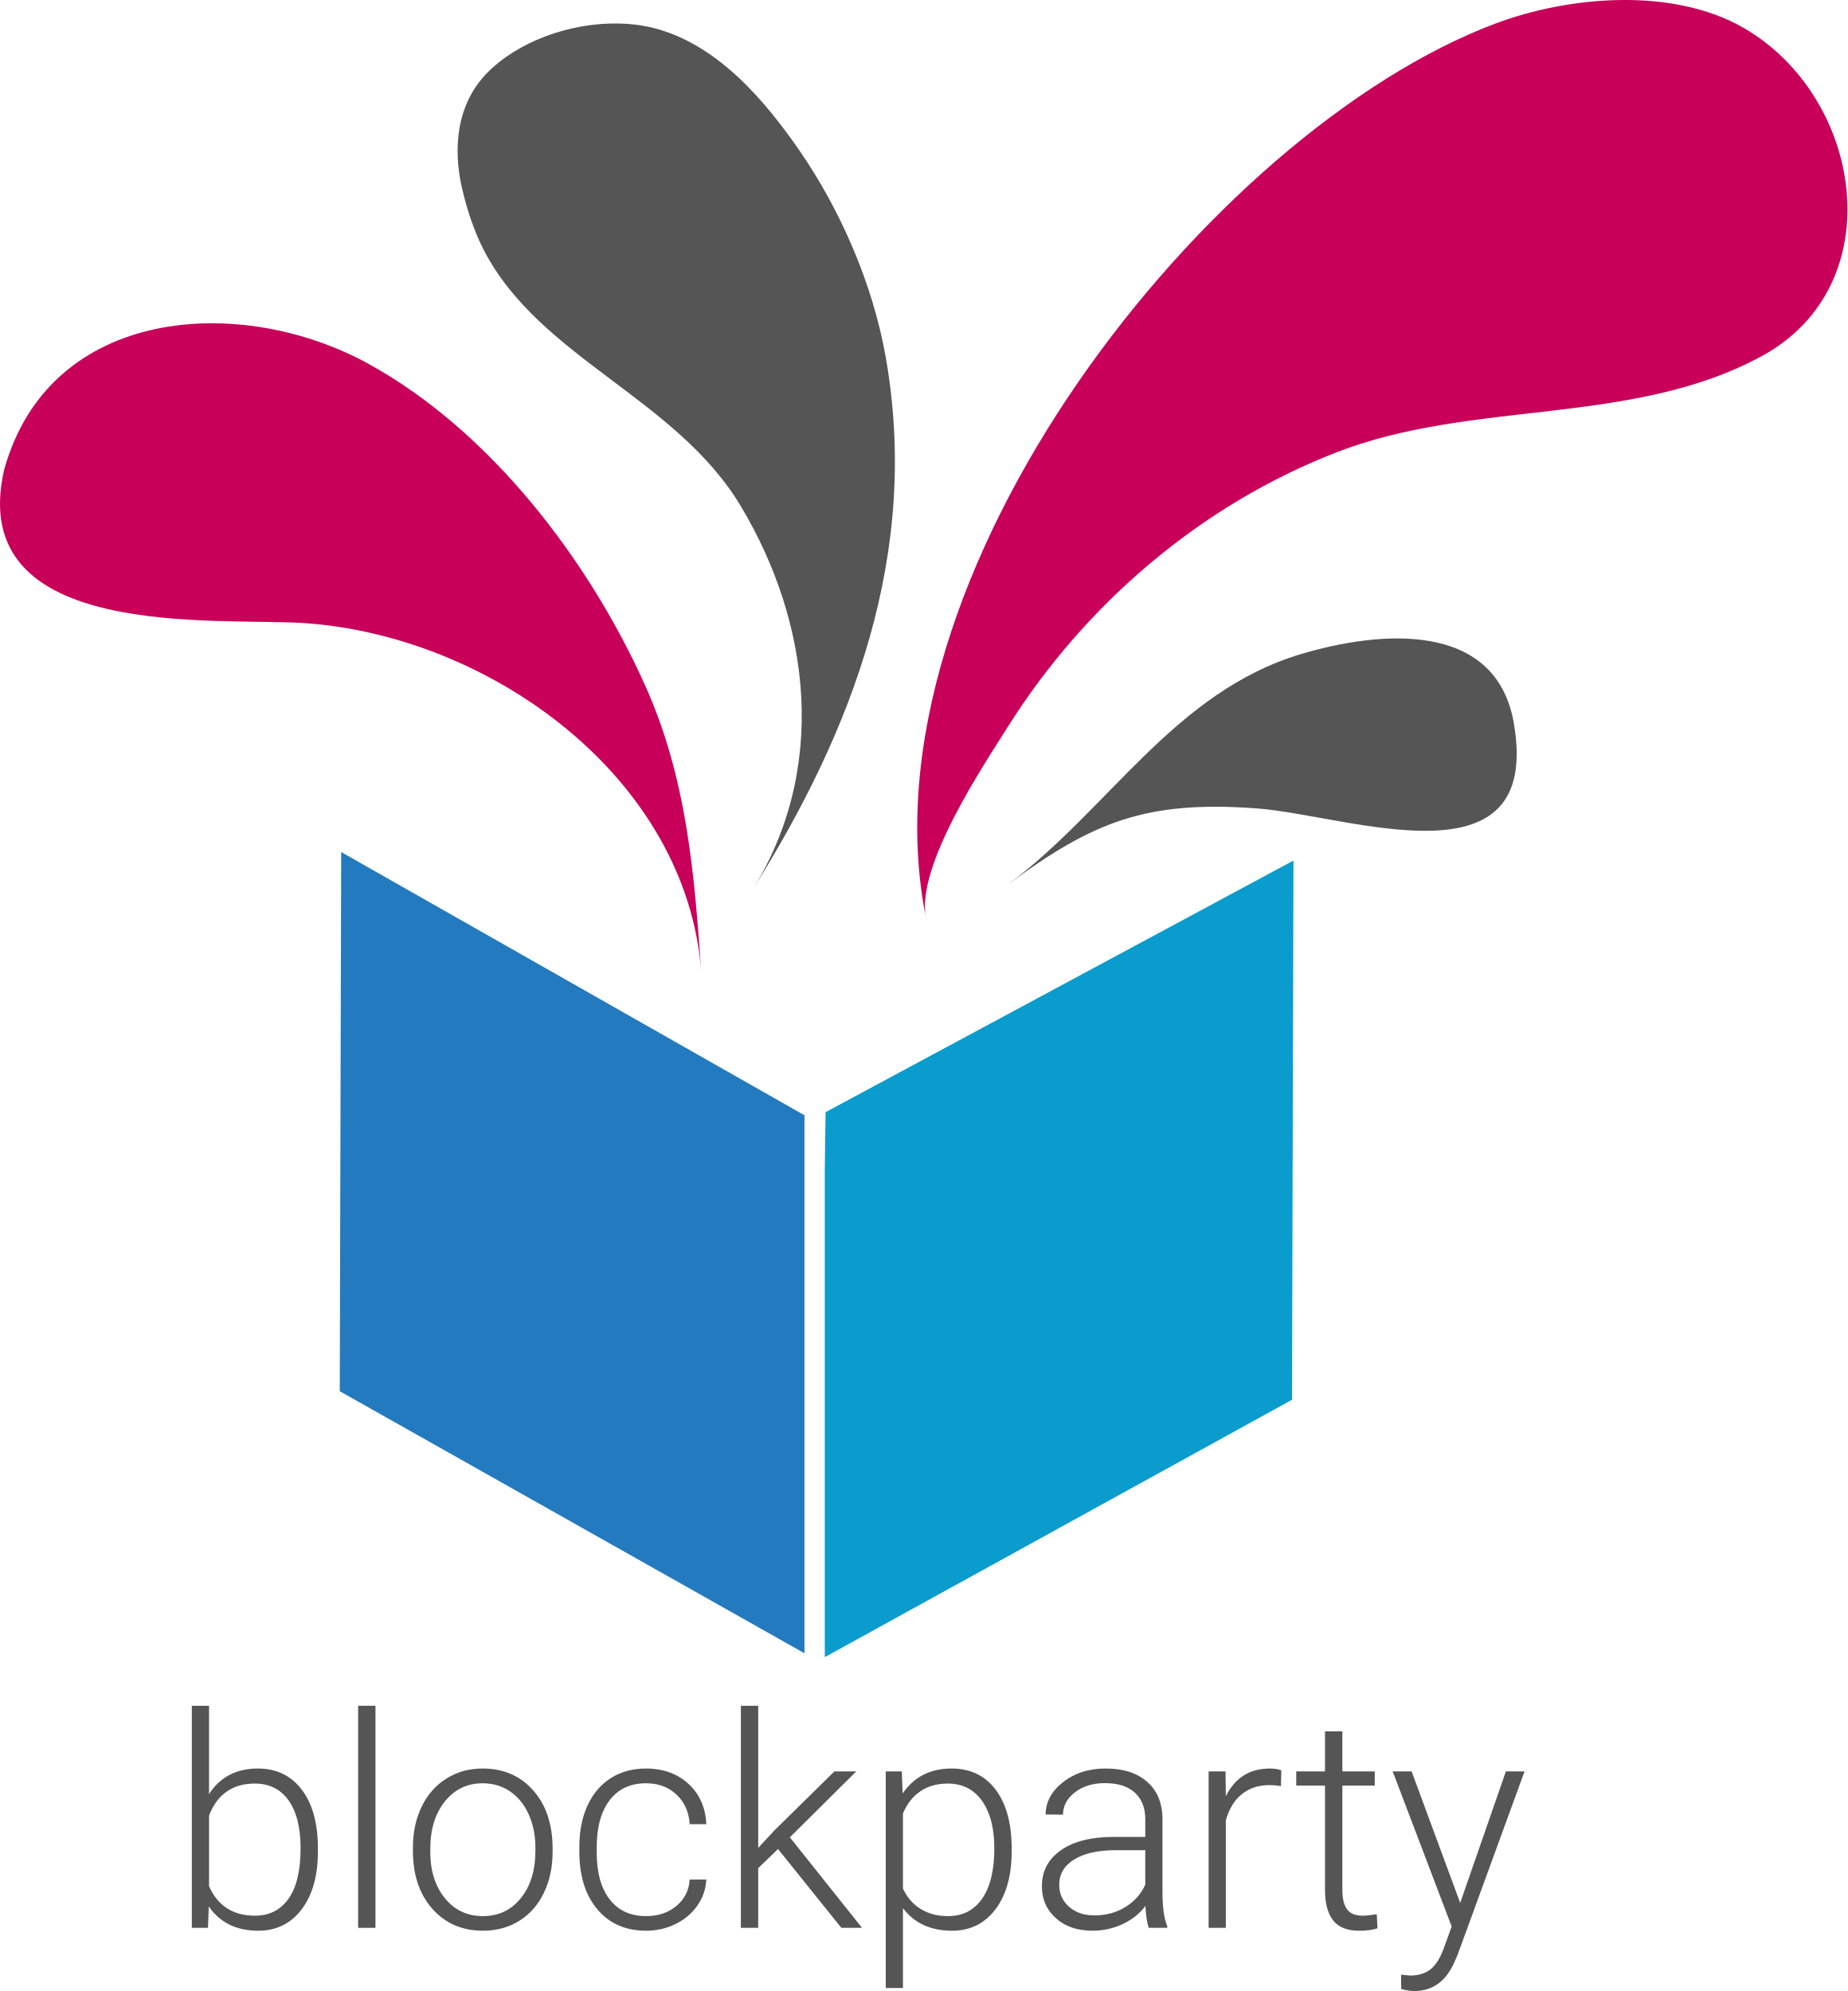
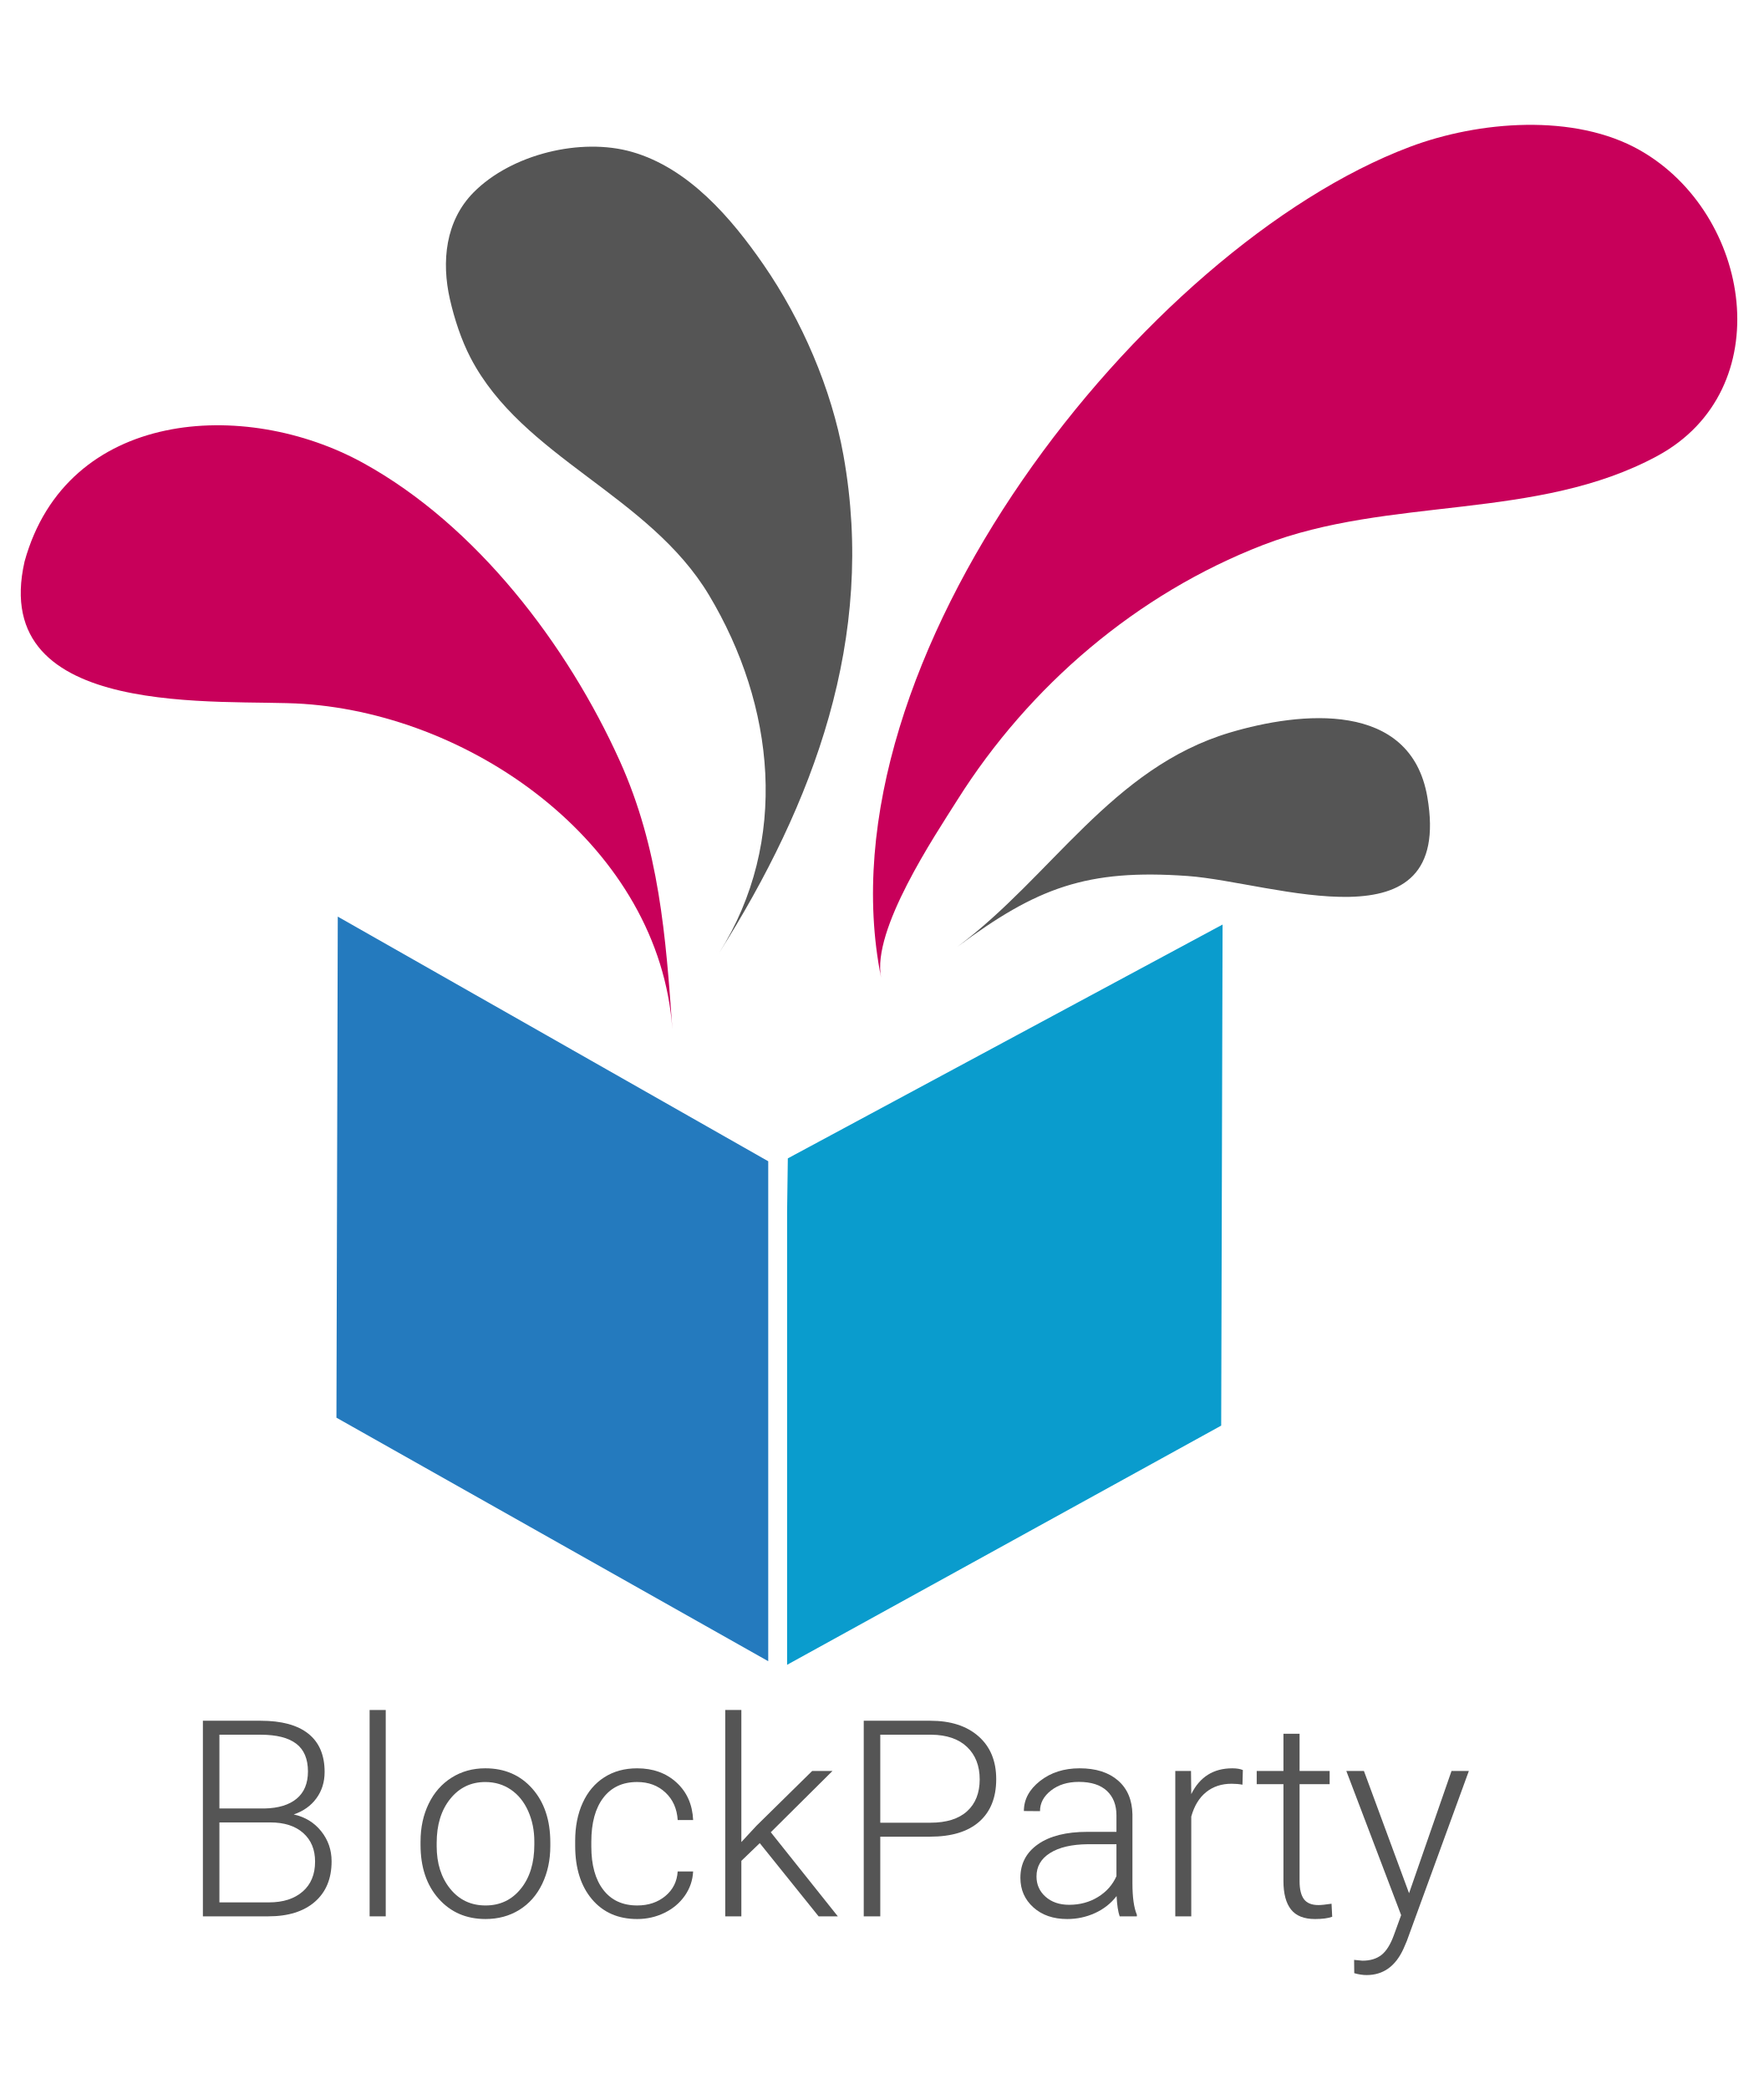
- <svg xmlns="http://www.w3.org/2000/svg" version="1.1" id="Layer_1" x="0px" y="0px" width="165.376px" height="178.26px" viewBox="0 0 165.376 178.26" enable-background="new 0 0 165.376 178.26" xml:space="preserve">
-   <path fill="#C8005A" d="M82.891,82.177c-0.93-4.606,5.175-13.686,7.359-17.154c6.92-10.981,17.299-19.845,29.429-24.541  c12.203-4.726,26.397-2.304,37.994-8.58c11.787-6.38,9.101-23.31-1.663-29.446c-6.318-3.602-15.569-2.83-22.198-0.329  C108.353,11.735,76.708,51.517,82.891,82.177z" />
-   <path fill="#C8005A" d="M62.78,87.153c-0.627-8.954-1.279-17.464-5.064-25.862c-5.045-11.182-13.793-22.683-24.703-28.7  c-11.447-6.315-28.588-5.197-32.645,9.48c-3.52,15.438,19.203,13.196,26.861,13.716C43.905,56.917,61.557,69.662,62.78,87.153z" />
-   <path fill="#555555" d="M67.273,79.801c9.102-14.42,15.141-30.362,11.99-47.951c-1.149-6.421-4.009-13.026-7.697-18.369  c-3.11-4.506-7.222-9.314-12.685-10.875c-4.936-1.411-11.615,0.226-15.253,3.902c-2.722,2.75-3.106,6.683-2.279,10.305  c0.43,1.885,1.093,3.917,1.989,5.637c5.016,9.627,17.188,13.197,22.975,22.867C72.66,55.921,74.089,69.002,67.273,79.801z" />
-   <path fill="#555555" d="M90.228,79.197c7.648-5.695,12.472-7.526,22.213-6.824c8.22,0.592,25.645,7.3,23.072-7.62  c-1.609-9.333-12.225-8.231-19.033-6.198C105.113,61.949,99.3,72.442,90.228,79.197z" />
-   <g>
-     <path fill="#555555" d="M28.459,165.744c0,2.184-0.483,3.916-1.45,5.197c-0.967,1.281-2.265,1.922-3.896,1.922   c-1.95,0-3.426-0.725-4.427-2.175l-0.064,1.916h-1.45v-19.881h1.54v7.908c0.984-1.527,2.442-2.291,4.375-2.291   c1.657,0,2.966,0.632,3.928,1.896c0.962,1.264,1.443,3.022,1.443,5.274V165.744z M26.906,165.472c0-1.847-0.358-3.272-1.074-4.277   c-0.716-1.006-1.726-1.508-3.029-1.508c-0.993,0-1.834,0.243-2.524,0.73c-0.69,0.488-1.212,1.202-1.566,2.143v6.316   c0.777,1.76,2.148,2.641,4.116,2.641c1.277,0,2.276-0.505,2.996-1.515C26.546,168.993,26.906,167.483,26.906,165.472z" />
-     <path fill="#555555" d="M33.61,172.604h-1.553v-19.881h1.553V172.604z" />
-     <path fill="#555555" d="M36.963,165.395c0-1.347,0.261-2.559,0.783-3.638c0.522-1.078,1.26-1.917,2.213-2.518   c0.954-0.6,2.034-0.899,3.243-0.899c1.864,0,3.374,0.653,4.53,1.961s1.734,3.04,1.734,5.197v0.323c0,1.354-0.261,2.573-0.783,3.656   c-0.522,1.083-1.258,1.918-2.207,2.505s-2.032,0.88-3.249,0.88c-1.855,0-3.363-0.653-4.524-1.961s-1.741-3.039-1.741-5.196V165.395   z M38.517,165.822c0,1.674,0.434,3.048,1.301,4.122s2.004,1.611,3.411,1.611c1.397,0,2.53-0.537,3.397-1.611   s1.301-2.491,1.301-4.252v-0.297c0-1.07-0.199-2.05-0.595-2.938c-0.397-0.889-0.954-1.577-1.67-2.064s-1.536-0.731-2.459-0.731   c-1.381,0-2.507,0.542-3.378,1.624c-0.872,1.083-1.307,2.501-1.307,4.252V165.822z" />
-     <path fill="#555555" d="M57.84,171.555c1.079,0,1.982-0.304,2.712-0.912c0.729-0.608,1.124-1.396,1.184-2.362h1.489   c-0.043,0.854-0.311,1.633-0.803,2.337c-0.492,0.703-1.146,1.253-1.961,1.649c-0.815,0.397-1.689,0.596-2.621,0.596   c-1.838,0-3.294-0.639-4.368-1.916c-1.074-1.276-1.611-2.994-1.611-5.151v-0.466c0-1.38,0.241-2.602,0.725-3.663   c0.483-1.061,1.176-1.881,2.078-2.459c0.901-0.578,1.957-0.867,3.165-0.867c1.536,0,2.802,0.458,3.799,1.372   c0.997,0.915,1.529,2.118,1.599,3.611h-1.489c-0.069-1.096-0.464-1.98-1.184-2.653c-0.721-0.673-1.629-1.01-2.725-1.01   c-1.398,0-2.483,0.505-3.255,1.515s-1.158,2.425-1.158,4.245v0.453c0,1.786,0.386,3.18,1.158,4.181S56.434,171.555,57.84,171.555z" />
-     <path fill="#555555" d="M69.645,165.55l-1.773,1.708v5.346h-1.553v-19.881h1.553v12.724l1.463-1.579l5.358-5.269h1.954   l-5.941,5.902l6.458,8.103h-1.851L69.645,165.55z" />
-     <path fill="#555555" d="M90.561,165.744c0,2.184-0.482,3.916-1.449,5.197s-2.261,1.922-3.883,1.922c-1.916,0-3.383-0.673-4.4-2.02   v7.146h-1.541v-19.39h1.438l0.077,1.98c1.01-1.492,2.472-2.239,4.388-2.239c1.674,0,2.988,0.635,3.941,1.902   c0.953,1.269,1.43,3.029,1.43,5.281V165.744z M89.008,165.472c0-1.786-0.367-3.197-1.1-4.232c-0.734-1.035-1.756-1.553-3.068-1.553   c-0.949,0-1.765,0.229-2.445,0.686c-0.683,0.457-1.205,1.122-1.566,1.993v6.718c0.371,0.803,0.901,1.415,1.592,1.838   c0.689,0.423,1.506,0.634,2.446,0.634c1.303,0,2.319-0.52,3.048-1.56C88.643,168.957,89.008,167.449,89.008,165.472z" />
-     <path fill="#555555" d="M102.832,172.604c-0.155-0.44-0.255-1.092-0.298-1.954c-0.543,0.707-1.236,1.253-2.077,1.637   c-0.842,0.384-1.732,0.576-2.673,0.576c-1.346,0-2.436-0.375-3.268-1.126c-0.834-0.751-1.25-1.7-1.25-2.848   c0-1.363,0.568-2.441,1.703-3.235c1.134-0.794,2.715-1.191,4.743-1.191h2.809v-1.592c0-1.001-0.309-1.788-0.926-2.362   c-0.617-0.573-1.517-0.86-2.698-0.86c-1.079,0-1.973,0.276-2.68,0.828c-0.707,0.553-1.061,1.217-1.061,1.993l-1.554-0.013   c0-1.113,0.518-2.077,1.554-2.893c1.035-0.815,2.308-1.224,3.817-1.224c1.563,0,2.794,0.391,3.695,1.172   c0.902,0.78,1.366,1.87,1.392,3.268v6.627c0,1.355,0.143,2.369,0.428,3.042v0.155H102.832z M97.965,171.491   c1.035,0,1.961-0.25,2.776-0.751c0.815-0.5,1.408-1.169,1.779-2.006v-3.08h-2.77c-1.545,0.017-2.753,0.3-3.624,0.848   c-0.872,0.548-1.308,1.301-1.308,2.259c0,0.785,0.291,1.437,0.874,1.954C96.276,171.232,97.034,171.491,97.965,171.491z" />
-     <path fill="#555555" d="M114.663,159.919c-0.328-0.061-0.678-0.091-1.049-0.091c-0.967,0-1.784,0.271-2.453,0.81   c-0.668,0.539-1.146,1.322-1.43,2.349v9.617h-1.54v-14.005h1.514l0.026,2.227c0.819-1.657,2.136-2.485,3.947-2.485   c0.432,0,0.772,0.057,1.022,0.168L114.663,159.919z" />
-     <path fill="#555555" d="M120.163,155.014v3.585h2.899v1.269h-2.899v9.343c0,0.777,0.14,1.356,0.421,1.736   c0.28,0.38,0.748,0.57,1.404,0.57c0.259,0,0.677-0.043,1.255-0.13l0.065,1.258c-0.406,0.146-0.958,0.218-1.657,0.218   c-1.062,0-1.834-0.309-2.316-0.926c-0.483-0.616-0.726-1.524-0.726-2.725v-9.345h-2.575v-1.269h2.575v-3.585H120.163z" />
-     <path fill="#555555" d="M130.711,170.377l4.09-11.778h1.67l-5.98,16.387l-0.311,0.725c-0.768,1.7-1.954,2.55-3.56,2.55   c-0.371,0-0.768-0.061-1.19-0.182l-0.013-1.281l0.803,0.078c0.759,0,1.374-0.188,1.844-0.563c0.471-0.375,0.869-1.021,1.197-1.935   l0.687-1.89l-5.281-13.889h1.695L130.711,170.377z" />
+ <svg xmlns="http://www.w3.org/2000/svg" version="1.1" id="Layer_1" x="0px" y="0px" width="169.894px" height="201.265px" viewBox="33.792 40.031 169.894 201.265" enable-background="new 33.792 40.031 169.894 201.265" xml:space="preserve">
+   <g id="Layer_1_1_">
+     <path fill="#C8005A" d="M118.682,134.235c-0.93-4.606,5.176-13.687,7.359-17.154c6.92-10.98,17.299-19.845,29.429-24.541   c12.203-4.726,26.397-2.304,37.994-8.58c11.787-6.38,9.101-23.31-1.663-29.446c-6.318-3.602-15.568-2.829-22.197-0.328   C144.145,63.793,112.5,103.575,118.682,134.235z" />
+     <path fill="#C8005A" d="M98.571,139.211c-0.627-8.954-1.279-17.464-5.064-25.861c-5.045-11.183-13.793-22.684-24.703-28.7   c-11.447-6.315-28.588-5.197-32.645,9.479c-3.52,15.438,19.203,13.196,26.861,13.716C79.696,108.976,97.348,121.719,98.571,139.211   z" />
+     <path fill="#555555" d="M103.064,131.859c9.102-14.42,15.141-30.362,11.99-47.951c-1.149-6.421-4.009-13.026-7.696-18.369   c-3.11-4.506-7.223-9.313-12.686-10.875c-4.936-1.411-11.615,0.227-15.253,3.902c-2.722,2.75-3.106,6.683-2.279,10.305   c0.43,1.885,1.093,3.917,1.989,5.637c5.016,9.627,17.188,13.197,22.975,22.867C108.451,107.98,109.88,121.061,103.064,131.859z" />
+     <path fill="#555555" d="M126.02,131.255c7.647-5.694,12.471-7.525,22.213-6.824c8.22,0.593,25.645,7.301,23.071-7.619   c-1.608-9.333-12.225-8.231-19.032-6.198C140.904,114.007,135.091,124.5,126.02,131.255z" />
+     <g enable-background="new    ">
+       <path fill="#555555" d="M53.339,224.662v-18.846h5.566c2.019,0,3.551,0.417,4.595,1.25s1.566,2.062,1.566,3.685    c0,0.976-0.266,1.824-0.796,2.545c-0.53,0.721-1.257,1.237-2.181,1.548c1.096,0.241,1.978,0.78,2.647,1.617    c0.668,0.836,1.003,1.802,1.003,2.897c0,1.664-0.537,2.965-1.611,3.9s-2.569,1.403-4.485,1.403H53.339z M54.931,214.268h4.349    c1.329-0.025,2.357-0.339,3.087-0.939c0.729-0.602,1.094-1.477,1.094-2.626c0-1.211-0.378-2.104-1.133-2.678    c-0.755-0.575-1.896-0.862-3.423-0.862h-3.974V214.268z M54.931,215.614v7.702h4.776c1.363,0,2.444-0.347,3.243-1.04    c0.798-0.694,1.197-1.656,1.197-2.889c0-1.163-0.382-2.082-1.146-2.759c-0.764-0.676-1.819-1.015-3.165-1.015H54.931z" />
+       <path fill="#555555" d="M70.955,224.662h-1.553v-19.881h1.553V224.662z" />
+       <path fill="#555555" d="M74.308,217.453c0-1.347,0.261-2.559,0.783-3.638c0.522-1.078,1.26-1.917,2.213-2.518    c0.954-0.6,2.034-0.899,3.243-0.899c1.864,0,3.374,0.653,4.53,1.961s1.734,3.04,1.734,5.197v0.323    c0,1.354-0.261,2.573-0.783,3.656c-0.522,1.083-1.258,1.918-2.207,2.505s-2.032,0.88-3.249,0.88c-1.855,0-3.363-0.653-4.524-1.961    s-1.741-3.039-1.741-5.196V217.453z M75.861,217.88c0,1.674,0.434,3.048,1.301,4.122s2.004,1.611,3.411,1.611    c1.397,0,2.53-0.537,3.397-1.611s1.301-2.491,1.301-4.252v-0.297c0-1.07-0.199-2.05-0.595-2.938    c-0.397-0.889-0.954-1.577-1.67-2.064s-1.536-0.731-2.459-0.731c-1.381,0-2.507,0.542-3.378,1.624    c-0.872,1.083-1.307,2.501-1.307,4.252V217.88z" />
+       <path fill="#555555" d="M95.185,223.613c1.079,0,1.982-0.304,2.712-0.912c0.729-0.608,1.124-1.396,1.184-2.362h1.489    c-0.043,0.854-0.311,1.633-0.803,2.337c-0.492,0.703-1.146,1.253-1.961,1.649c-0.815,0.397-1.689,0.596-2.621,0.596    c-1.838,0-3.294-0.639-4.368-1.916c-1.074-1.276-1.611-2.994-1.611-5.151v-0.466c0-1.38,0.241-2.602,0.725-3.663    c0.483-1.061,1.176-1.881,2.078-2.459c0.901-0.578,1.957-0.867,3.165-0.867c1.536,0,2.802,0.458,3.799,1.372    c0.997,0.915,1.529,2.118,1.599,3.611h-1.489c-0.069-1.096-0.464-1.98-1.184-2.653c-0.721-0.673-1.629-1.01-2.725-1.01    c-1.398,0-2.483,0.505-3.255,1.515s-1.158,2.425-1.158,4.245v0.453c0,1.786,0.386,3.18,1.158,4.181S93.778,223.613,95.185,223.613    z" />
+       <path fill="#555555" d="M106.989,217.608l-1.773,1.708v5.346h-1.553v-19.881h1.553v12.724l1.463-1.579l5.358-5.269h1.955    l-5.941,5.902l6.459,8.103h-1.852L106.989,217.608z" />
+       <path fill="#555555" d="M118.6,216.986v7.676h-1.593v-18.846h6.42c1.959,0,3.505,0.501,4.64,1.502s1.703,2.377,1.703,4.129    c0,1.769-0.547,3.134-1.638,4.097c-1.092,0.962-2.673,1.442-4.743,1.442H118.6z M118.6,215.64h4.827    c1.545,0,2.723-0.367,3.534-1.102c0.811-0.734,1.217-1.759,1.217-3.072c0-1.306-0.404-2.345-1.211-3.118s-1.952-1.169-3.437-1.186    H118.6V215.64z" />
+       <path fill="#555555" d="M141.664,224.662c-0.155-0.44-0.254-1.092-0.298-1.954c-0.544,0.707-1.235,1.253-2.077,1.637    s-1.732,0.576-2.673,0.576c-1.347,0-2.436-0.375-3.269-1.126c-0.832-0.751-1.248-1.7-1.248-2.848c0-1.363,0.566-2.441,1.701-3.235    s2.717-1.191,4.744-1.191h2.809v-1.592c0-1.001-0.309-1.788-0.926-2.362c-0.617-0.573-1.516-0.86-2.698-0.86    c-1.079,0-1.972,0.276-2.679,0.828c-0.709,0.553-1.062,1.217-1.062,1.993l-1.553-0.013c0-1.113,0.518-2.077,1.553-2.893    c1.036-0.815,2.309-1.224,3.818-1.224c1.562,0,2.794,0.391,3.695,1.172c0.902,0.78,1.365,1.87,1.392,3.268v6.627    c0,1.355,0.143,2.369,0.427,3.042v0.155H141.664z M136.797,223.549c1.036,0,1.961-0.25,2.777-0.751    c0.814-0.5,1.408-1.169,1.779-2.006v-3.08h-2.77c-1.545,0.017-2.753,0.3-3.625,0.848c-0.871,0.548-1.307,1.301-1.307,2.259    c0,0.785,0.291,1.437,0.873,1.954C135.108,223.29,135.865,223.549,136.797,223.549z" />
+       <path fill="#555555" d="M153.494,211.977c-0.328-0.061-0.678-0.091-1.049-0.091c-0.966,0-1.783,0.271-2.452,0.81    s-1.146,1.322-1.431,2.349v9.617h-1.54v-14.005h1.515l0.025,2.227c0.82-1.657,2.136-2.485,3.948-2.485    c0.431,0,0.772,0.057,1.022,0.168L153.494,211.977z" />
+       <path fill="#555555" d="M158.996,207.072v3.585h2.898v1.269h-2.898v9.343c0,0.777,0.14,1.356,0.42,1.736s0.748,0.57,1.404,0.57    c0.259,0,0.678-0.043,1.256-0.13l0.064,1.258c-0.406,0.146-0.957,0.218-1.656,0.218c-1.062,0-1.834-0.309-2.317-0.926    c-0.483-0.616-0.725-1.524-0.725-2.725v-9.345h-2.575v-1.269h2.575v-3.585H158.996z" />
+       <path fill="#555555" d="M169.544,222.435l4.091-11.778h1.669l-5.979,16.387l-0.311,0.725c-0.768,1.7-1.955,2.55-3.56,2.55    c-0.371,0-0.769-0.061-1.19-0.182l-0.014-1.281l0.803,0.078c0.76,0,1.374-0.188,1.845-0.563c0.47-0.375,0.869-1.021,1.197-1.935    l0.686-1.89l-5.28-13.889h1.695L169.544,222.435z" />
+     </g>
+     <polygon opacity="0.96" fill="#1B75BB" enable-background="new    " points="107.805,151.912 66.334,128.343 66.205,176.618    107.805,200.08  " />
+     <polygon opacity="0.96" fill="#0098CB" enable-background="new    " points="109.693,151.634 109.622,156.786 109.622,200.427    151.445,177.382 151.578,129.106  " />
  </g>
-   <polygon opacity="0.96" fill="#1B75BB" points="72.014,99.854 30.542,76.285 30.414,124.56 72.014,148.022 " />
-   <polygon opacity="0.96" fill="#0098CB" points="73.902,99.576 73.831,104.728 73.831,148.369 115.654,125.324 115.787,77.047 " />
+   <g id="Layer_2">
+ </g>
</svg>
